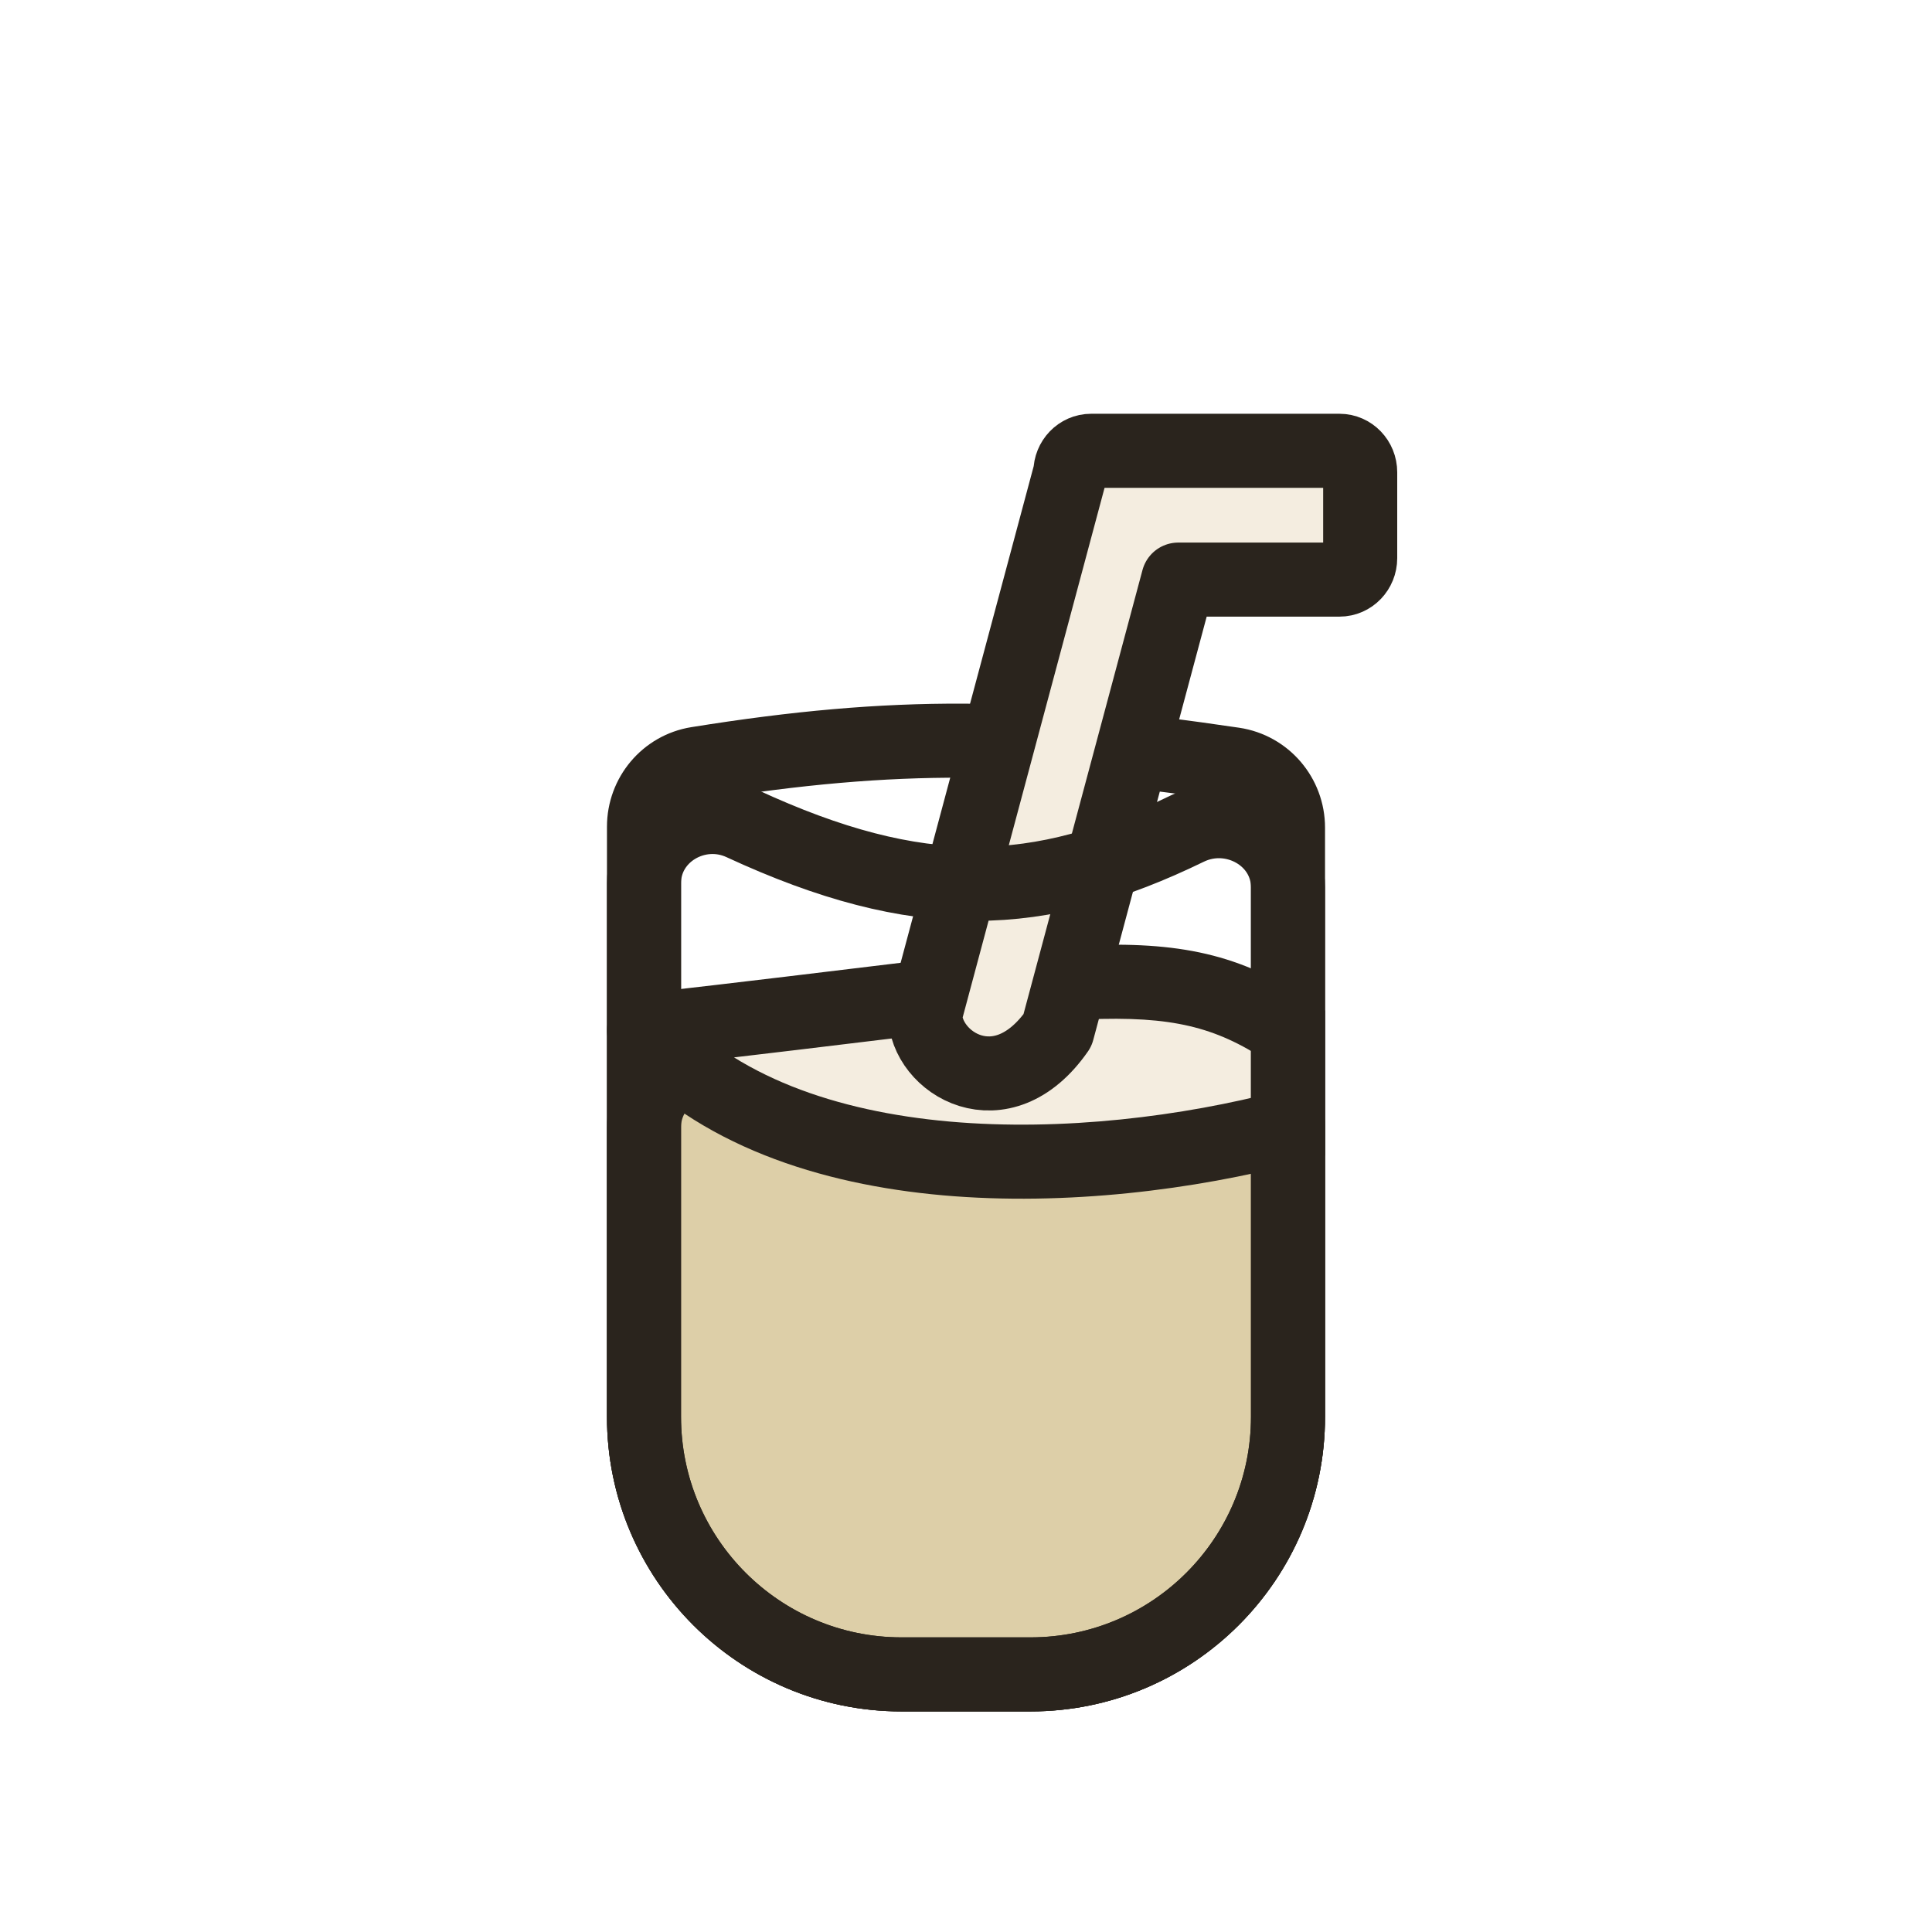
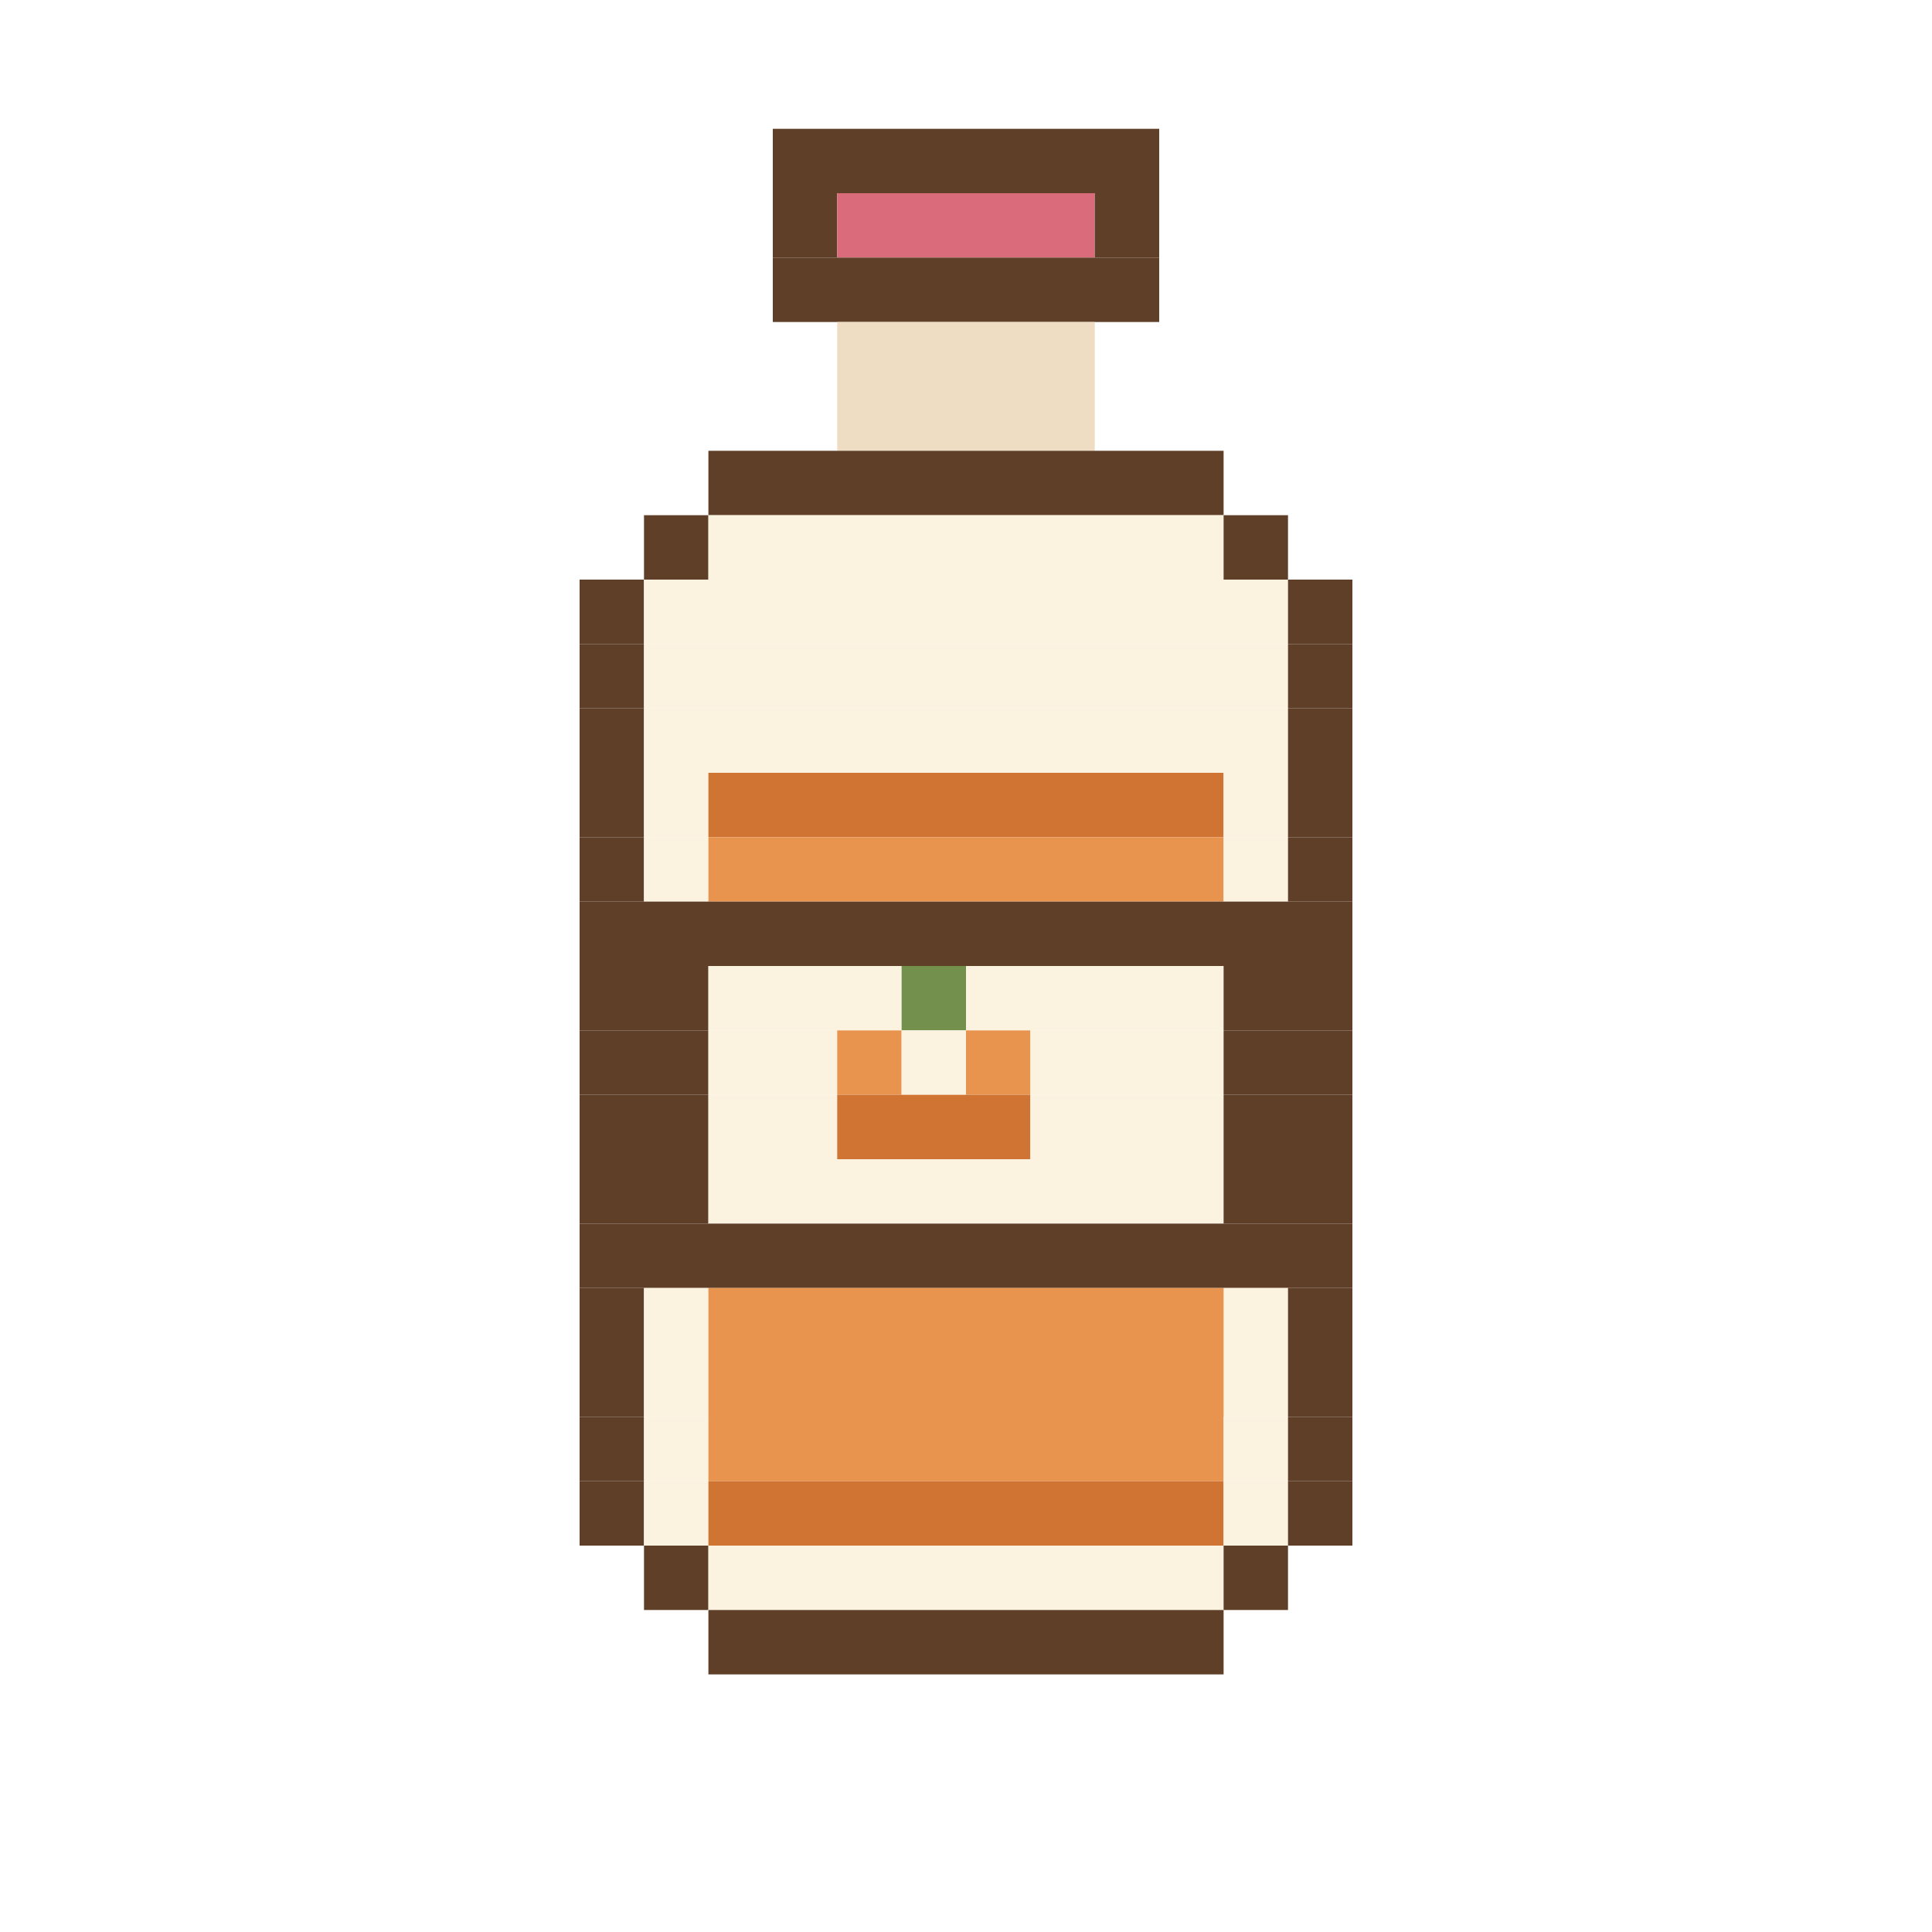
<svg xmlns="http://www.w3.org/2000/svg" width="60" height="60" viewBox="0 0 60 60" fill="none">
-   <path d="M20 25.673C20 24.705 20.695 23.872 21.651 23.718C27.846 22.723 31.985 22.798 38.315 23.738C39.286 23.883 40 24.721 40 25.703V44C40 48.418 36.418 52 32 52H28C23.582 52 20 48.418 20 44V25.673Z" fill="none" stroke="#2A241D" stroke-width="2.3" />
-   <path d="M20 35C20 33.895 20.895 33 22 33H38C39.105 33 40 33.895 40 35V44C40 48.418 36.418 52 32 52H28C23.582 52 20 48.418 20 44V35Z" fill="#DDCFA8" stroke="#2A241D" stroke-width="2.3" />
-   <path d="M40 32C36.276 29.527 33.5 30.5 20 32C24.5 37 33.867 36.603 40 35V32Z" fill="#F4EDE0" />
-   <path d="M20 32L19.873 30.857C19.445 30.905 19.079 31.188 18.925 31.591C18.772 31.994 18.857 32.449 19.145 32.769L20 32ZM40 32H41.15V31.383L40.636 31.042L40 32ZM40 35L40.291 36.113L41.15 35.888V35H40ZM20 32L20.127 33.143C26.953 32.385 30.919 31.779 33.715 31.659C35.085 31.601 36.087 31.666 36.94 31.866C37.779 32.062 38.525 32.401 39.364 32.958L40 32L40.636 31.042C39.613 30.363 38.616 29.896 37.465 29.626C36.328 29.36 35.095 29.298 33.617 29.361C30.719 29.485 26.547 30.116 19.873 30.857L20 32ZM40 32H38.85V35H40H41.15V32H40ZM40 35L39.709 33.887C36.742 34.663 33.002 35.142 29.489 34.831C25.956 34.517 22.828 33.423 20.855 31.231L20 32L19.145 32.769C21.672 35.577 25.477 36.784 29.286 37.122C33.115 37.461 37.125 36.94 40.291 36.113L40 35Z" fill="#2A241D" />
-   <path d="M41.6 14H33.885C33.53 14 33.242 14.299 33.242 14.667L28.732 31.5C28.732 33 31.098 34.5 32.841 32L36.592 18H41.6C41.955 18 42.242 17.701 42.242 17.333V14.667C42.242 14.299 41.955 14 41.6 14Z" fill="#F4EDE0" stroke="#2A241D" stroke-width="2.3" stroke-linejoin="round" />
-   <path d="M20 27.427C20 25.895 21.653 24.931 23.043 25.575C28.539 28.119 32.266 27.975 36.886 25.726C38.29 25.043 40 26 40 27.561V44C40 48.418 36.418 52 32 52H28C23.582 52 20 48.418 20 44V27.427Z" fill="none" stroke="#2A241D" stroke-width="2.3" />
+   <path d="M36 4H24V6H36V4Z" fill="#5F3F28" />
+   <path d="M26 6H24V8H26V6Z" fill="#5F3F28" />
+   <path d="M34 6H26V8H34V6Z" fill="#D96B7A" />
+   <path d="M36 6H34V8H36V6Z" fill="#5F3F28" />
+   <path d="M36 8H24V10H36V8Z" fill="#5F3F28" />
+   <path d="M34 10H26V12H34V10Z" fill="#EEDDC2" />
+   <path d="M34 12H26V14H34V12Z" fill="#EEDDC2" />
+   <path d="M38 14H22V16H38V14Z" fill="#5F3F28" />
+   <path d="M22 16H20V18H22V16Z" fill="#5F3F28" />
+   <path d="M38 16H22V18H38V16Z" fill="#FBF2DF" />
+   <path d="M40 16H38V18H40V16Z" fill="#5F3F28" />
+   <path d="M20 18H18V20H20V18Z" fill="#5F3F28" />
+   <path d="M40 18H20V20H40V18Z" fill="#FBF2DF" />
+   <path d="M42 18H40V20H42V18Z" fill="#5F3F28" />
+   <path d="M20 20H18V22H20V20Z" fill="#5F3F28" />
+   <path d="M40 20H20V22H40V20Z" fill="#FBF2DF" />
+   <path d="M42 20H40V22H42V20Z" fill="#5F3F28" />
+   <path d="M20 22H18V24H20V22Z" fill="#5F3F28" />
+   <path d="M40 22H20V24H40V22Z" fill="#FBF2DF" />
+   <path d="M42 22H40V24H42V22Z" fill="#5F3F28" />
+   <path d="M20 24H18V26H20V24Z" fill="#5F3F28" />
+   <path d="M22 24H20V26H22V24Z" fill="#FBF2DF" />
+   <path d="M38 24H22V26H38V24Z" fill="#CF7433" />
+   <path d="M40 24H38V26H40V24Z" fill="#FBF2DF" />
+   <path d="M42 24H40V26H42V24Z" fill="#5F3F28" />
+   <path d="M20 26H18V28H20V26Z" fill="#5F3F28" />
+   <path d="M22 26H20V28H22V26Z" fill="#FBF2DF" />
+   <path d="M38 26H22V28H38V26Z" fill="#E8944F" />
+   <path d="M40 26H38V28H40V26Z" fill="#FBF2DF" />
+   <path d="M42 26H40V28H42V26Z" fill="#5F3F28" />
+   <path d="M42 28H18V30H42V28Z" fill="#5F3F28" />
+   <path d="M22 30H18V32H22V30Z" fill="#5F3F28" />
+   <path d="M28 30H22V32H28V30Z" fill="#FBF2DF" />
+   <path d="M30 30H28V32H30V30Z" fill="#74904D" />
+   <path d="M38 30H30V32H38V30Z" fill="#FBF2DF" />
+   <path d="M42 30H38V32H42V30Z" fill="#5F3F28" />
+   <path d="M22 32H18V34H22V32Z" fill="#5F3F28" />
+   <path d="M26 32H22V34H26V32Z" fill="#FBF2DF" />
+   <path d="M28 32H26V34H28V32Z" fill="#E8944F" />
+   <path d="M30 32H28V34H30V32Z" fill="#FBF2DF" />
+   <path d="M32 32H30V34H32V32Z" fill="#E8944F" />
+   <path d="M38 32H32V34H38V32Z" fill="#FBF2DF" />
+   <path d="M42 32H38V34H42V32Z" fill="#5F3F28" />
+   <path d="M22 34H18V36H22V34Z" fill="#5F3F28" />
+   <path d="M26 34H22V36H26V34Z" fill="#FBF2DF" />
+   <path d="M32 34H26V36H32V34Z" fill="#CF7433" />
+   <path d="M38 34H32V36H38V34Z" fill="#FBF2DF" />
+   <path d="M42 34H38V36H42V34Z" fill="#5F3F28" />
+   <path d="M22 36H18V38H22V36Z" fill="#5F3F28" />
+   <path d="M38 36H22V38H38V36Z" fill="#FBF2DF" />
+   <path d="M42 36H38V38H42V36Z" fill="#5F3F28" />
+   <path d="M42 38H18V40H42V38Z" fill="#5F3F28" />
+   <path d="M20 40H18V42H20V40Z" fill="#5F3F28" />
+   <path d="M22 40H20V42H22V40Z" fill="#FBF2DF" />
+   <path d="M40 40H38V42H40V40Z" fill="#FBF2DF" />
+   <path d="M42 40H40V42H42V40Z" fill="#5F3F28" />
+   <path d="M20 42H18V44H20V42Z" fill="#5F3F28" />
+   <path d="M22 42H20V44H22V42Z" fill="#FBF2DF" />
+   <path d="M40 42H38V44H40V42Z" fill="#FBF2DF" />
+   <path d="M42 42H40V44H42V42Z" fill="#5F3F28" />
+   <path d="M20 44H18V46H20V44Z" fill="#5F3F28" />
+   <path d="M22 44H20V46H22V44Z" fill="#FBF2DF" />
+   <path d="M38 40H22V46H38V40Z" fill="#E8944F" />
+   <path d="M40 44H38V46H40V44Z" fill="#FBF2DF" />
+   <path d="M42 44H40V46H42V44Z" fill="#5F3F28" />
+   <path d="M20 46H18V48H20V46Z" fill="#5F3F28" />
+   <path d="M22 46H20V48H22V46Z" fill="#FBF2DF" />
+   <path d="M38 46H22V48H38V46Z" fill="#CF7433" />
+   <path d="M40 46H38V48H40V46Z" fill="#FBF2DF" />
+   <path d="M42 46H40V48H42V46Z" fill="#5F3F28" />
+   <path d="M22 48H20V50H22V48Z" fill="#5F3F28" />
+   <path d="M38 48H22V50H38V48Z" fill="#FBF2DF" />
+   <path d="M40 48H38V50H40V48Z" fill="#5F3F28" />
+   <path d="M38 50H22V52H38V50Z" fill="#5F3F28" />
</svg>
